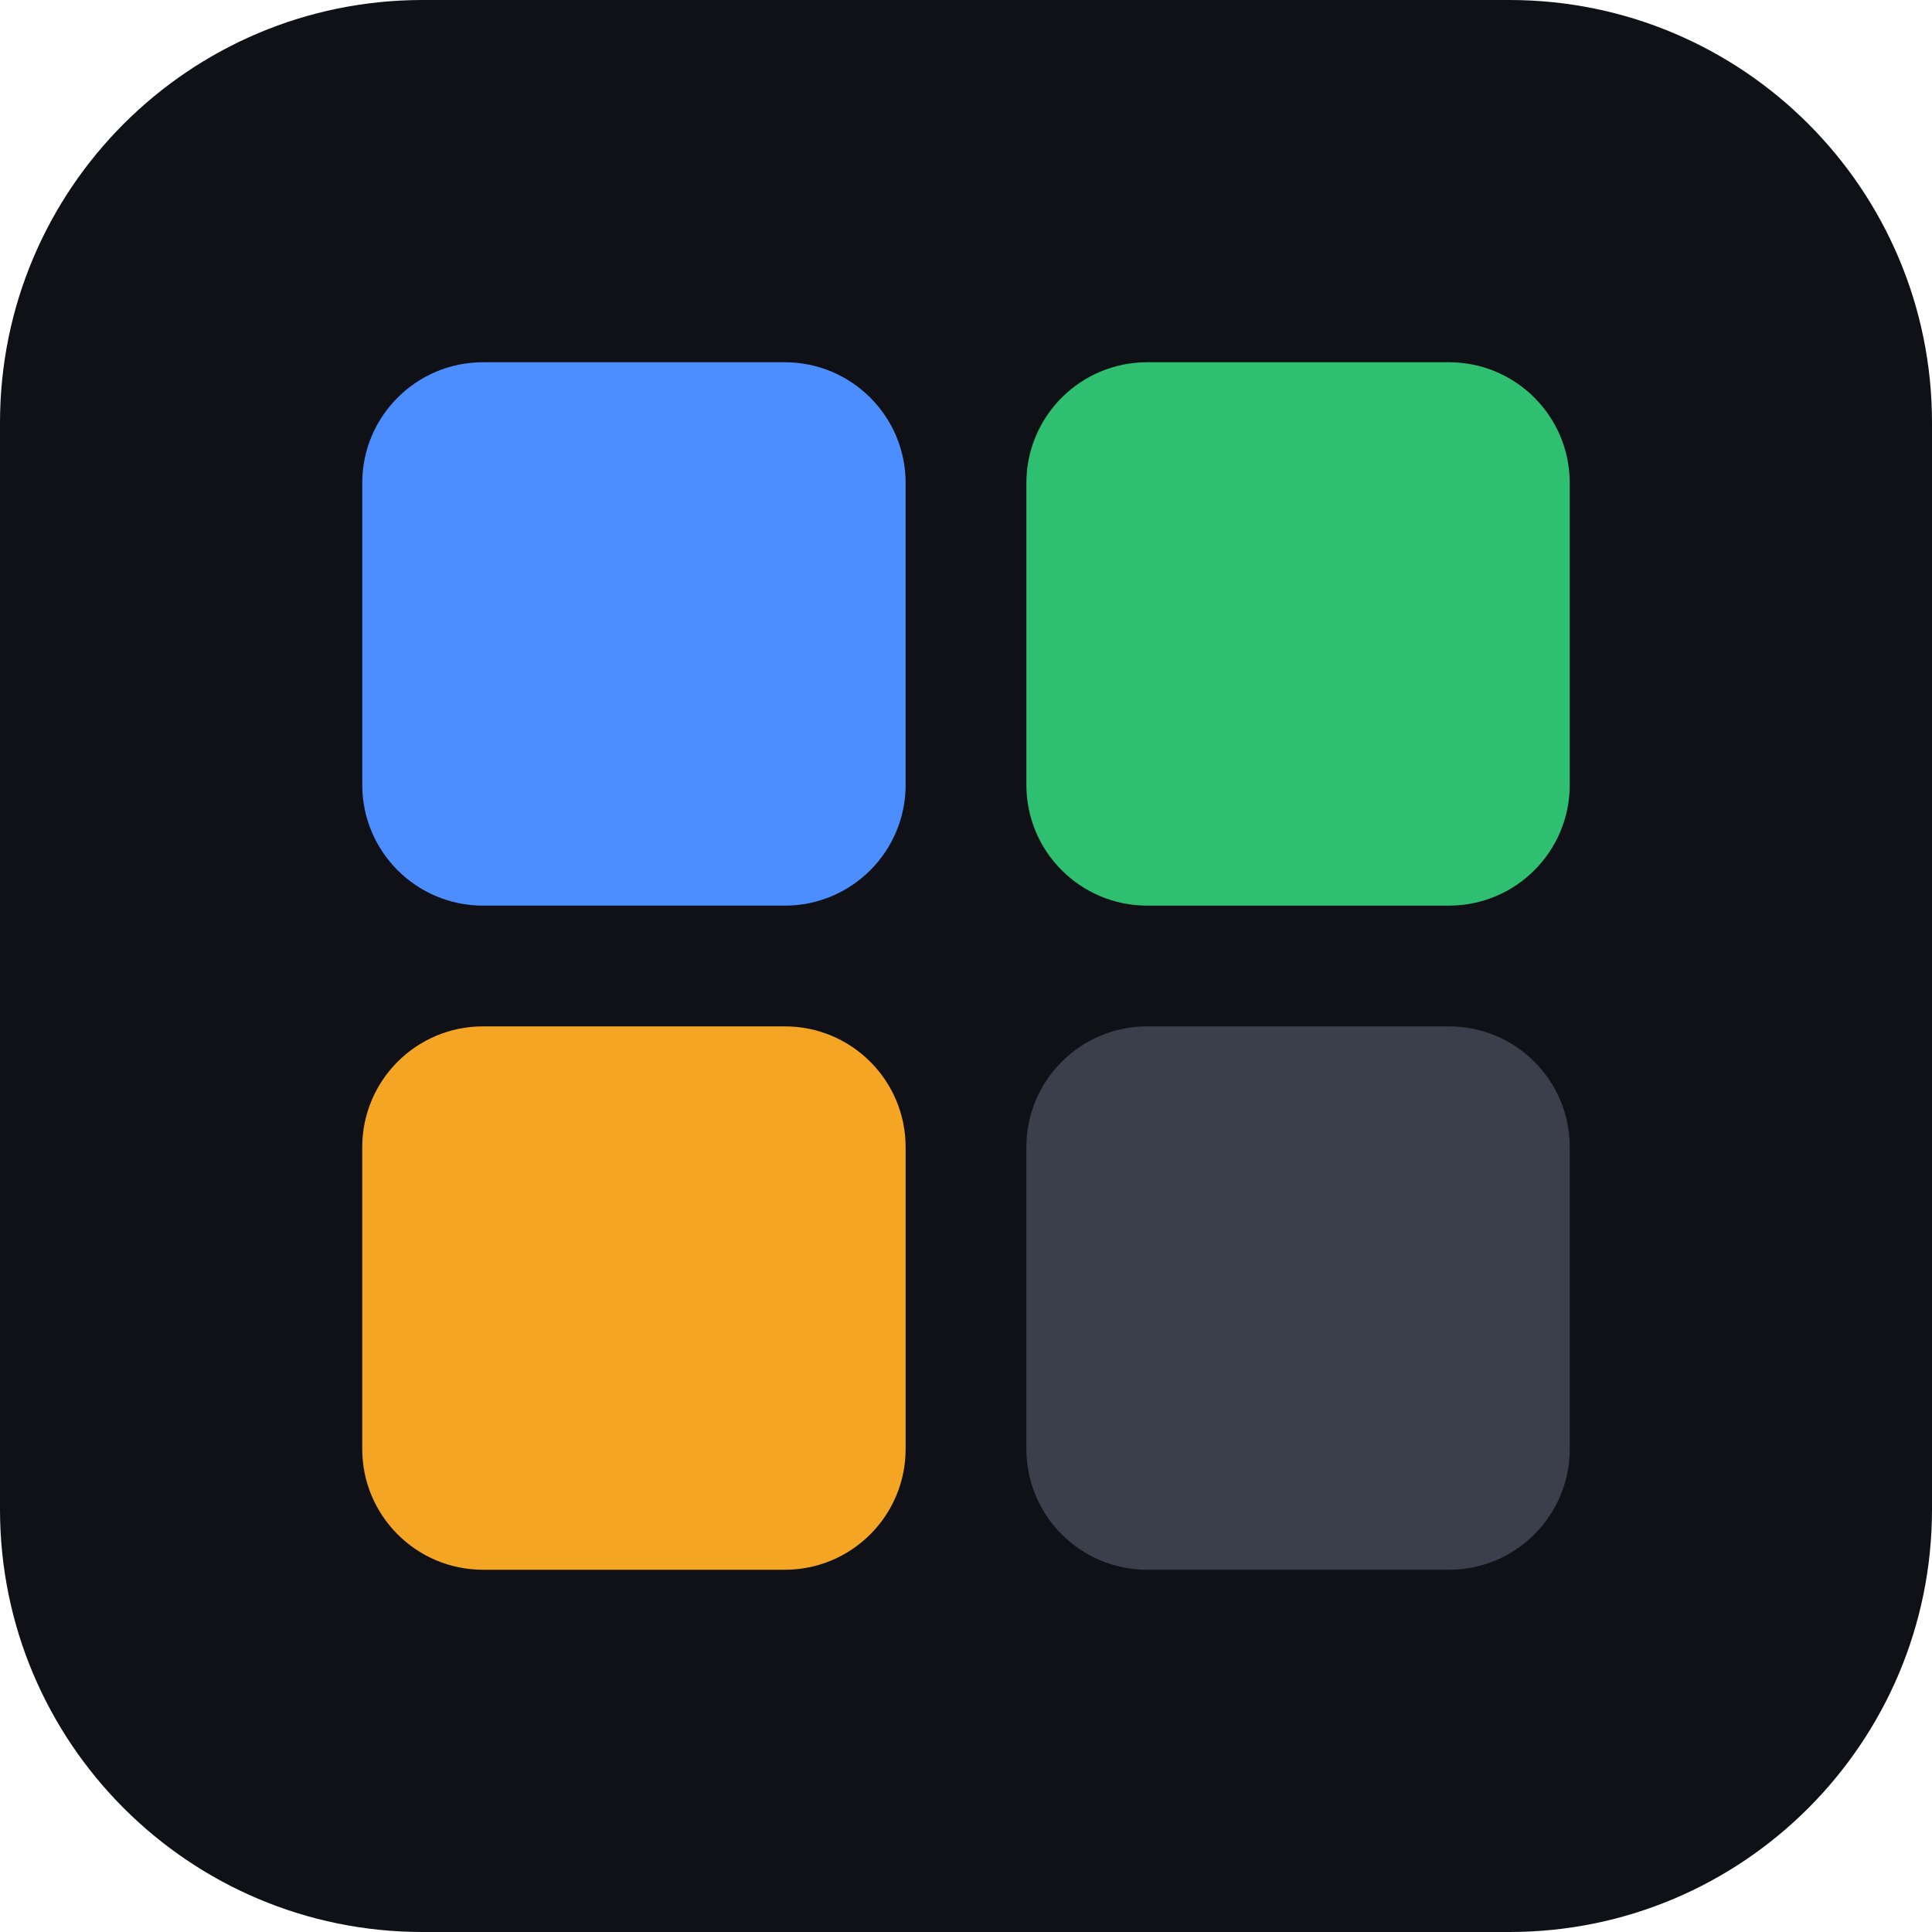
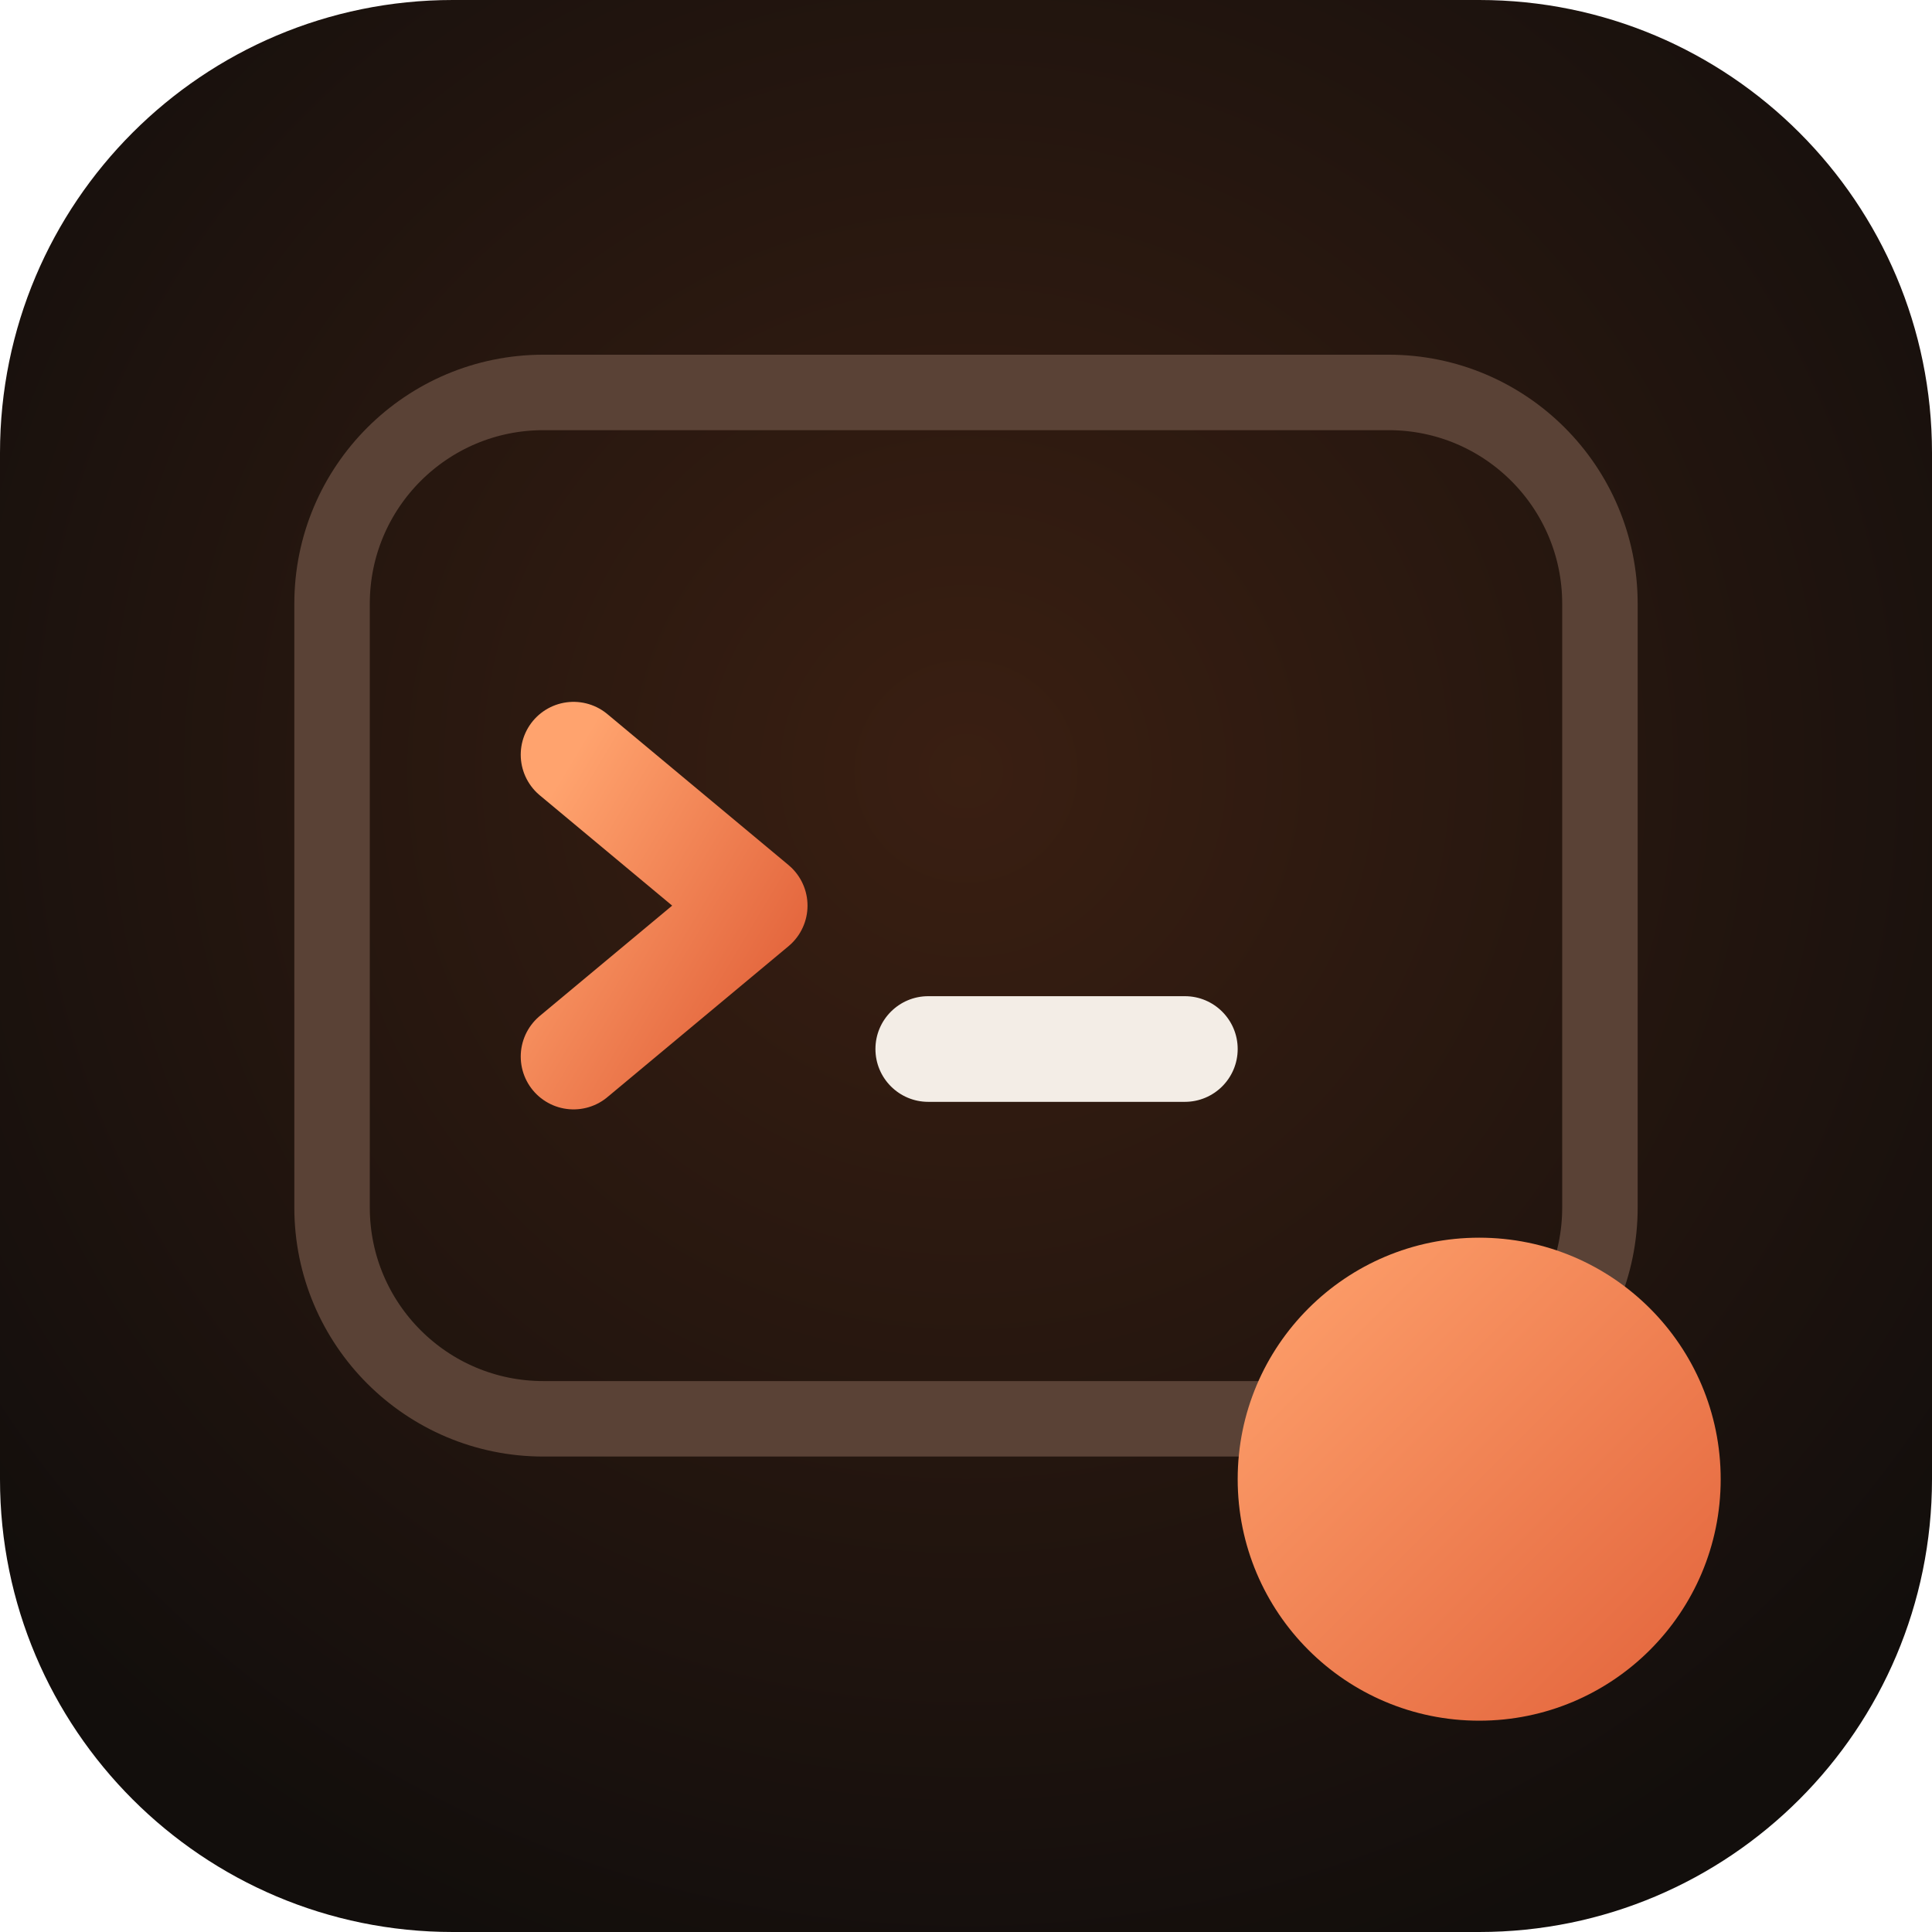
<svg xmlns="http://www.w3.org/2000/svg" viewBox="0 0 64 64">
-   <rect width="64" height="64" rx="14" fill="#0f1116" />
-   <rect x="12" y="12" width="18" height="18" rx="4" fill="#4c8dff" />
-   <rect x="34" y="12" width="18" height="18" rx="4" fill="#2fbf71" />
-   <rect x="12" y="34" width="18" height="18" rx="4" fill="#f5a524" />
-   <rect x="34" y="34" width="18" height="18" rx="4" fill="#3a3f4b" />
+   <defs>
+     <radialGradient id="g" cx="50%" cy="40%" r="65%">
+       <stop offset="0" stop-color="#3a1f12" />
+       <stop offset="1" stop-color="#120e0c" />
+     </radialGradient>
+     <linearGradient id="o" x1="0" y1="0" x2="1" y2="1">
+       <stop offset="0" stop-color="#ffa36e" />
+       <stop offset="1" stop-color="#e2623a" />
+     </linearGradient>
+   </defs>
+   <rect width="64" height="64" rx="15" fill="url(#g)" />
+   <rect x="11" y="13" width="42" height="34" rx="7" fill="none" stroke="#5a4236" stroke-width="2.5" />
+   <path d="M19 25l6 5-6 5" fill="none" stroke="url(#o)" stroke-width="3.5" stroke-linecap="round" stroke-linejoin="round" />
+   <rect x="29" y="33" width="12" height="3.5" rx="1.75" fill="#f3ede6" />
+   <circle cx="49" cy="49" r="8" fill="url(#o)" />
</svg>
